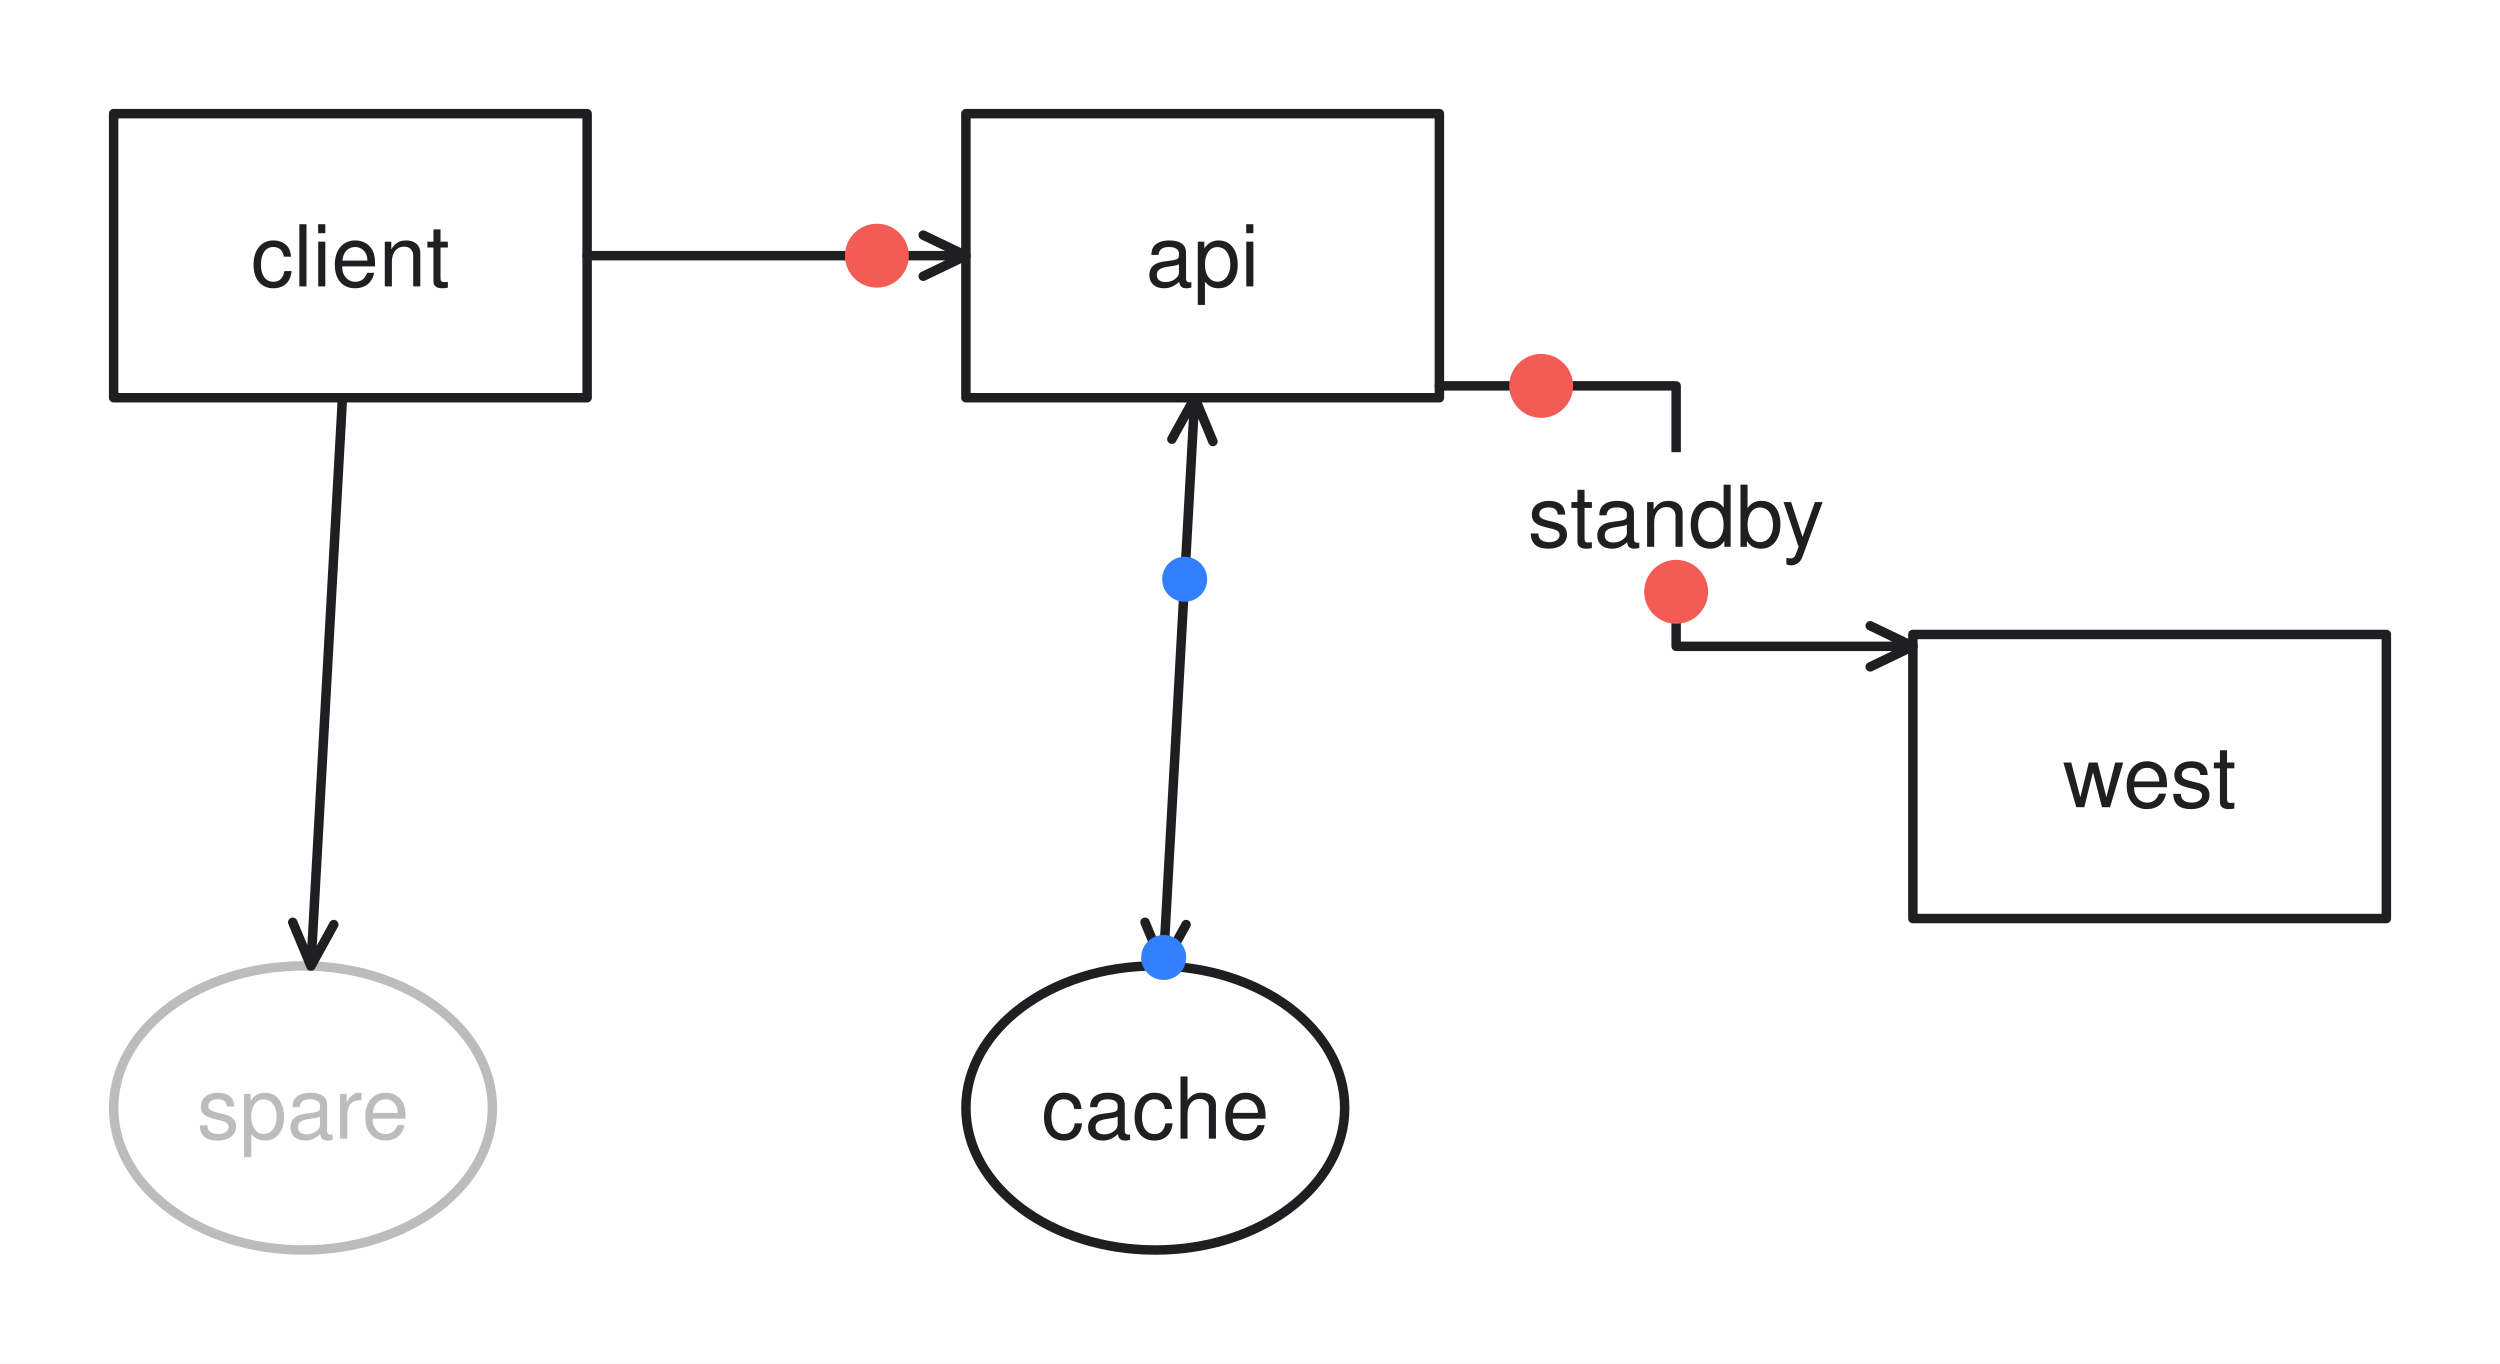
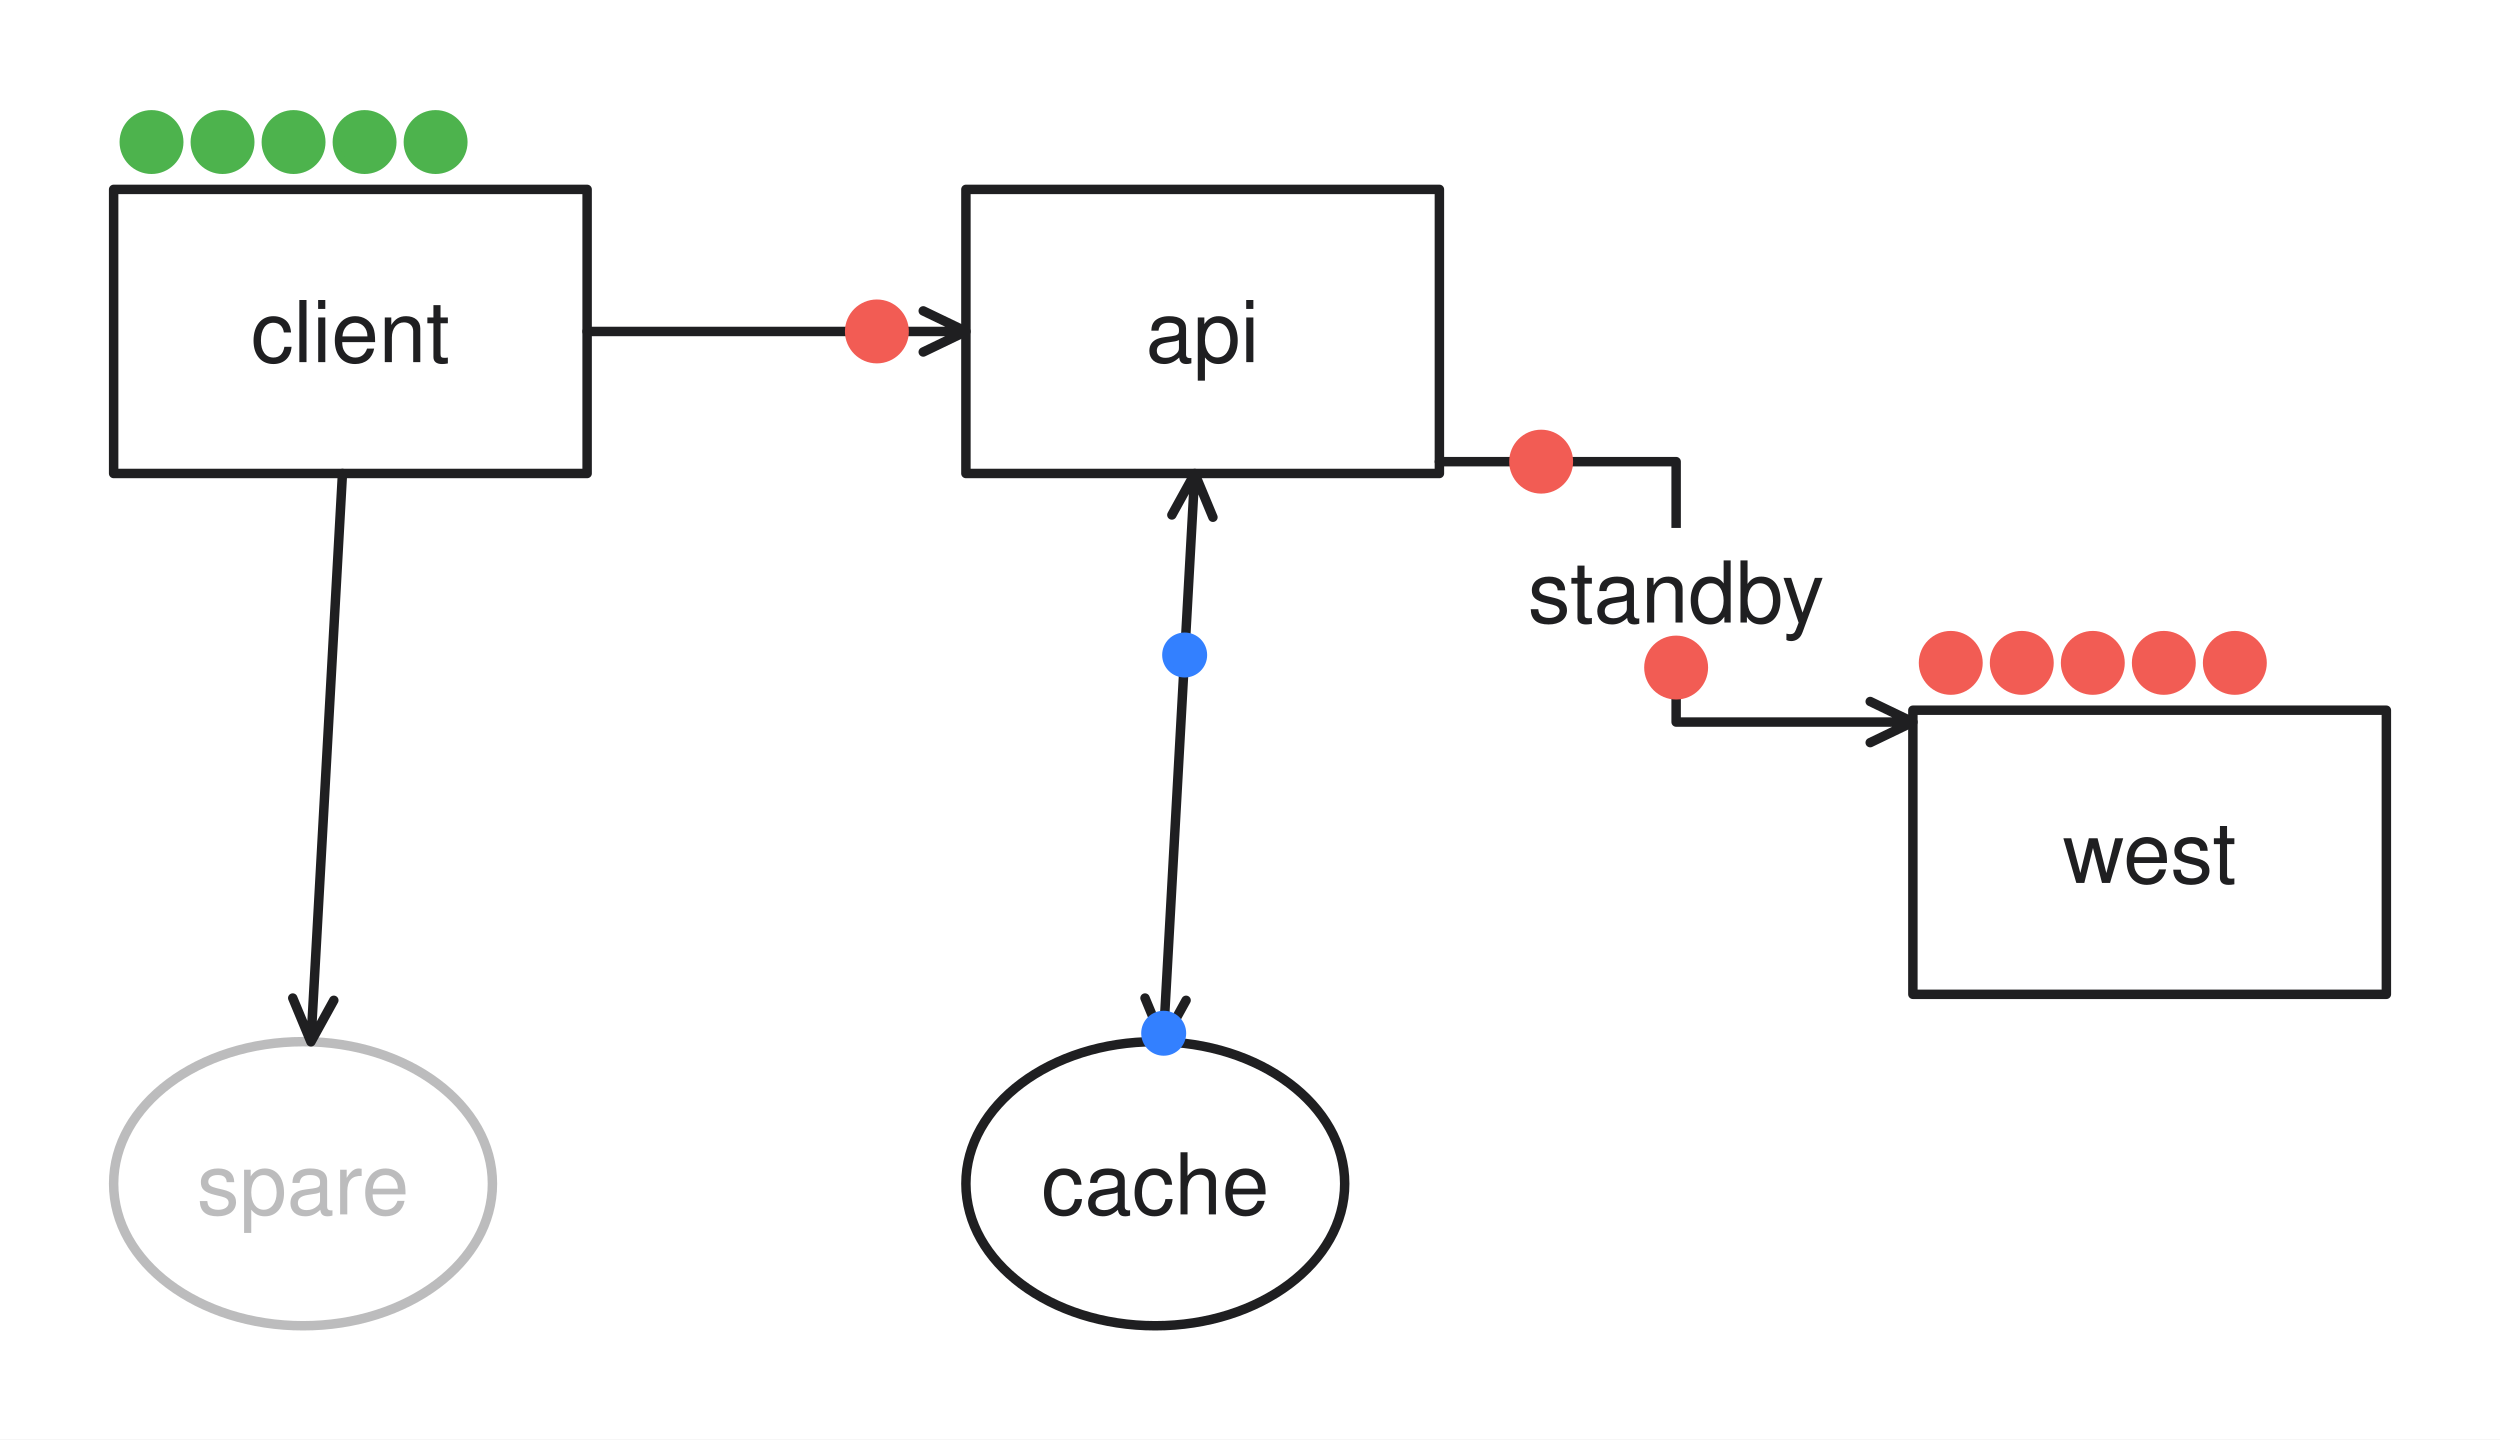
- <svg xmlns="http://www.w3.org/2000/svg" width="528" height="288" viewBox="-4 116 528 288">
-   <rect x="-4" y="116" width="528" height="288" fill="#ffffff" />
+ <svg xmlns="http://www.w3.org/2000/svg" width="528" height="304" viewBox="-4 100 528 304">
+   <rect x="-4" y="100" width="528" height="304" fill="#ffffff" />
  <path d="M20 140 L120 140 L120 200 L20 200 Z" fill="none" stroke="#1f1f21" stroke-width="2" stroke-linecap="round" stroke-linejoin="round" />
  <text x="70" font-family="Helvetica Neue, Helvetica, Arial, sans-serif" font-size="18" fill="#1f1f21" text-anchor="middle">
    <tspan x="70" y="176.48">client</tspan>
  </text>
  <path d="M200 140 L300 140 L300 200 L200 200 Z" fill="none" stroke="#1f1f21" stroke-width="2" stroke-linecap="round" stroke-linejoin="round" />
  <text x="250" font-family="Helvetica Neue, Helvetica, Arial, sans-serif" font-size="18" fill="#1f1f21" text-anchor="middle">
    <tspan x="250" y="176.48">api</tspan>
  </text>
  <path d="M400 250 L500 250 L500 310 L400 310 Z" fill="none" stroke="#1f1f21" stroke-width="2" stroke-linecap="round" stroke-linejoin="round" />
  <text x="450" font-family="Helvetica Neue, Helvetica, Arial, sans-serif" font-size="18" fill="#1f1f21" text-anchor="middle">
    <tspan x="450" y="286.48">west</tspan>
  </text>
  <path d="M280 350 C280 366.57 262.09 380 240 380 C217.91 380 200 366.57 200 350 C200 333.43 217.91 320 240 320 C262.09 320 280 333.43 280 350 Z" fill="none" stroke="#1f1f21" stroke-width="2" stroke-linecap="round" stroke-linejoin="round" />
  <text x="240" font-family="Helvetica Neue, Helvetica, Arial, sans-serif" font-size="18" fill="#1f1f21" text-anchor="middle">
    <tspan x="240" y="356.48">cache</tspan>
  </text>
  <g opacity="0.3">
    <path d="M100 350 C100 366.57 82.09 380 60 380 C37.91 380 20 366.57 20 350 C20 333.43 37.91 320 60 320 C82.09 320 100 333.43 100 350 Z" fill="none" stroke="#1f1f21" stroke-width="2" stroke-linecap="round" stroke-linejoin="round" />
    <text x="60" font-family="Helvetica Neue, Helvetica, Arial, sans-serif" font-size="18" fill="#1f1f21" text-anchor="middle">
      <tspan x="60" y="356.48">spare</tspan>
    </text>
  </g>
  <path d="M120 170 L160 170 M160 170 L160 170 M160 170 L200 170 M190.99 165.66 L200 170 M190.99 174.34 L200 170" fill="none" stroke="#1f1f21" stroke-width="2" stroke-linecap="round" stroke-linejoin="round" />
  <path d="M300 197.5 L350 197.5 M350 197.5 L350 252.5 M350 252.5 L400 252.5 M390.99 248.16 L400 252.5 M390.99 256.84 L400 252.5" fill="none" stroke="#1f1f21" stroke-width="2" stroke-linecap="round" stroke-linejoin="round" />
  <rect x="311.5" y="211.5" width="77" height="27" fill="#ffffff" />
  <text x="350" font-family="Helvetica Neue, Helvetica, Arial, sans-serif" font-size="18" fill="#1f1f21" text-anchor="middle">
    <tspan x="350" y="231.48">standby</tspan>
  </text>
  <path d="M241.67 320.03 L248.33 200 M243.5 208.76 L248.33 200 M252.17 209.24 L248.33 200 M246.5 311.27 L241.67 320.03 M237.83 310.79 L241.67 320.03" fill="none" stroke="#1f1f21" stroke-width="2" stroke-linecap="round" stroke-linejoin="round" />
  <path d="M68.33 200 L61.67 320.03 M66.5 311.27 L61.67 320.03 M57.83 310.79 L61.67 320.03" fill="none" stroke="#1f1f21" stroke-width="2" stroke-linecap="round" stroke-linejoin="round" />
  <path d="M356 240.99 C356 244.3 353.31 246.99 350 246.99 C346.69 246.99 344 244.3 344 240.99 C344 237.67 346.69 234.99 350 234.99 C353.31 234.99 356 237.67 356 240.99 Z" fill="#f25c54" stroke="none" />
  <path d="M356 240.99 C356 244.3 353.31 246.99 350 246.99 C346.69 246.99 344 244.3 344 240.99 C344 237.67 346.69 234.99 350 234.99 C353.31 234.99 356 237.67 356 240.99 Z" fill="none" stroke="#f25c54" stroke-width="1.5" stroke-linecap="round" stroke-linejoin="round" />
  <path d="M327.49 197.5 C327.49 200.81 324.8 203.5 321.49 203.5 C318.17 203.5 315.49 200.81 315.49 197.5 C315.49 194.19 318.17 191.5 321.49 191.5 C324.8 191.5 327.49 194.19 327.49 197.5 Z" fill="#f25c54" stroke="none" />
  <path d="M327.49 197.5 C327.49 200.81 324.8 203.5 321.49 203.5 C318.17 203.5 315.49 200.81 315.49 197.5 C315.49 194.19 318.17 191.5 321.49 191.5 C324.8 191.5 327.49 194.19 327.49 197.5 Z" fill="none" stroke="#f25c54" stroke-width="1.5" stroke-linecap="round" stroke-linejoin="round" />
  <path d="M187.2 170 C187.2 173.31 184.51 176 181.2 176 C177.89 176 175.2 173.31 175.2 170 C175.2 166.69 177.89 164 181.2 164 C184.51 164 187.2 166.69 187.2 170 Z" fill="#f25c54" stroke="none" />
  <path d="M187.2 170 C187.2 173.31 184.51 176 181.2 176 C177.89 176 175.2 173.31 175.2 170 C175.2 166.69 177.89 164 181.2 164 C184.51 164 187.2 166.69 187.2 170 Z" fill="none" stroke="#f25c54" stroke-width="1.5" stroke-linecap="round" stroke-linejoin="round" />
  <path d="M245.77 318.22 C245.77 320.43 243.97 322.22 241.77 322.22 C239.56 322.22 237.77 320.43 237.77 318.22 C237.77 316.01 239.56 314.22 241.77 314.22 C243.97 314.22 245.77 316.01 245.77 318.22 Z" fill="#3380ff" stroke="none" />
  <path d="M245.77 318.22 C245.77 320.43 243.97 322.22 241.77 322.22 C239.56 322.22 237.77 320.43 237.77 318.22 C237.77 316.01 239.56 314.22 241.77 314.22 C243.97 314.22 245.77 316.01 245.77 318.22 Z" fill="none" stroke="#3380ff" stroke-width="1.5" stroke-linecap="round" stroke-linejoin="round" />
  <path d="M250.2 238.34 C250.2 240.55 248.41 242.34 246.2 242.34 C243.99 242.34 242.2 240.55 242.2 238.34 C242.2 236.13 243.99 234.34 246.2 234.34 C248.41 234.34 250.2 236.13 250.2 238.34 Z" fill="#3380ff" stroke="none" />
  <path d="M250.2 238.34 C250.2 240.55 248.41 242.34 246.2 242.34 C243.99 242.34 242.2 240.55 242.2 238.34 C242.2 236.13 243.99 234.34 246.2 234.34 C248.41 234.34 250.2 236.13 250.2 238.34 Z" fill="none" stroke="#3380ff" stroke-width="1.5" stroke-linecap="round" stroke-linejoin="round" />
+   <path d="M414 240 C414 243.31 411.31 246 408 246 C404.69 246 402 243.31 402 240 C402 236.69 404.69 234 408 234 C411.31 234 414 236.69 414 240 Z" fill="#f25c54" stroke="none" />
+   <path d="M414 240 C414 243.31 411.31 246 408 246 C404.69 246 402 243.31 402 240 C402 236.69 404.69 234 408 234 C411.31 234 414 236.69 414 240 Z" fill="none" stroke="#f25c54" stroke-width="1.5" stroke-linecap="round" stroke-linejoin="round" />
+   <path d="M429 240 C429 243.31 426.31 246 423 246 C419.69 246 417 243.31 417 240 C417 236.69 419.69 234 423 234 C426.31 234 429 236.69 429 240 Z" fill="#f25c54" stroke="none" />
+   <path d="M429 240 C429 243.31 426.31 246 423 246 C419.69 246 417 243.31 417 240 C417 236.69 419.69 234 423 234 C426.31 234 429 236.69 429 240 Z" fill="none" stroke="#f25c54" stroke-width="1.5" stroke-linecap="round" stroke-linejoin="round" />
+   <path d="M444 240 C444 243.31 441.31 246 438 246 C434.69 246 432 243.31 432 240 C432 236.69 434.69 234 438 234 C441.31 234 444 236.69 444 240 Z" fill="#f25c54" stroke="none" />
+   <path d="M444 240 C444 243.31 441.31 246 438 246 C434.69 246 432 243.31 432 240 C432 236.69 434.69 234 438 234 C441.31 234 444 236.69 444 240 Z" fill="none" stroke="#f25c54" stroke-width="1.5" stroke-linecap="round" stroke-linejoin="round" />
+   <path d="M459 240 C459 243.31 456.31 246 453 246 C449.69 246 447 243.31 447 240 C447 236.69 449.69 234 453 234 C456.31 234 459 236.69 459 240 Z" fill="#f25c54" stroke="none" />
+   <path d="M459 240 C459 243.31 456.31 246 453 246 C449.69 246 447 243.31 447 240 C447 236.69 449.69 234 453 234 C456.31 234 459 236.69 459 240 Z" fill="none" stroke="#f25c54" stroke-width="1.5" stroke-linecap="round" stroke-linejoin="round" />
+   <path d="M474 240 C474 243.31 471.31 246 468 246 C464.69 246 462 243.31 462 240 C462 236.69 464.69 234 468 234 C471.31 234 474 236.69 474 240 Z" fill="#f25c54" stroke="none" />
+   <path d="M474 240 C474 243.31 471.31 246 468 246 C464.69 246 462 243.31 462 240 C462 236.69 464.69 234 468 234 C471.31 234 474 236.69 474 240 Z" fill="none" stroke="#f25c54" stroke-width="1.5" stroke-linecap="round" stroke-linejoin="round" />
+   <path d="M34 130 C34 133.31 31.31 136 28 136 C24.69 136 22 133.31 22 130 C22 126.69 24.69 124 28 124 C31.31 124 34 126.69 34 130 Z" fill="#4db34d" stroke="none" />
+   <path d="M34 130 C34 133.31 31.31 136 28 136 C24.69 136 22 133.31 22 130 C22 126.69 24.69 124 28 124 C31.31 124 34 126.69 34 130 Z" fill="none" stroke="#4db34d" stroke-width="1.5" stroke-linecap="round" stroke-linejoin="round" />
+   <path d="M49 130 C49 133.31 46.31 136 43 136 C39.69 136 37 133.31 37 130 C37 126.69 39.69 124 43 124 C46.31 124 49 126.69 49 130 Z" fill="#4db34d" stroke="none" />
+   <path d="M49 130 C49 133.31 46.31 136 43 136 C39.69 136 37 133.31 37 130 C37 126.69 39.69 124 43 124 C46.31 124 49 126.69 49 130 Z" fill="none" stroke="#4db34d" stroke-width="1.5" stroke-linecap="round" stroke-linejoin="round" />
+   <path d="M64 130 C64 133.31 61.31 136 58 136 C54.69 136 52 133.31 52 130 C52 126.69 54.69 124 58 124 C61.31 124 64 126.69 64 130 Z" fill="#4db34d" stroke="none" />
+   <path d="M64 130 C64 133.31 61.31 136 58 136 C54.69 136 52 133.31 52 130 C52 126.69 54.69 124 58 124 C61.31 124 64 126.69 64 130 Z" fill="none" stroke="#4db34d" stroke-width="1.5" stroke-linecap="round" stroke-linejoin="round" />
+   <path d="M79 130 C79 133.31 76.31 136 73 136 C69.69 136 67 133.31 67 130 C67 126.69 69.69 124 73 124 C76.31 124 79 126.69 79 130 Z" fill="#4db34d" stroke="none" />
+   <path d="M79 130 C79 133.31 76.31 136 73 136 C69.69 136 67 133.31 67 130 C67 126.69 69.69 124 73 124 C76.31 124 79 126.69 79 130 Z" fill="none" stroke="#4db34d" stroke-width="1.5" stroke-linecap="round" stroke-linejoin="round" />
+   <path d="M94 130 C94 133.31 91.31 136 88 136 C84.69 136 82 133.31 82 130 C82 126.69 84.69 124 88 124 C91.31 124 94 126.69 94 130 Z" fill="#4db34d" stroke="none" />
+   <path d="M94 130 C94 133.31 91.31 136 88 136 C84.69 136 82 133.31 82 130 C82 126.69 84.69 124 88 124 C91.31 124 94 126.69 94 130 Z" fill="none" stroke="#4db34d" stroke-width="1.5" stroke-linecap="round" stroke-linejoin="round" />
</svg>
